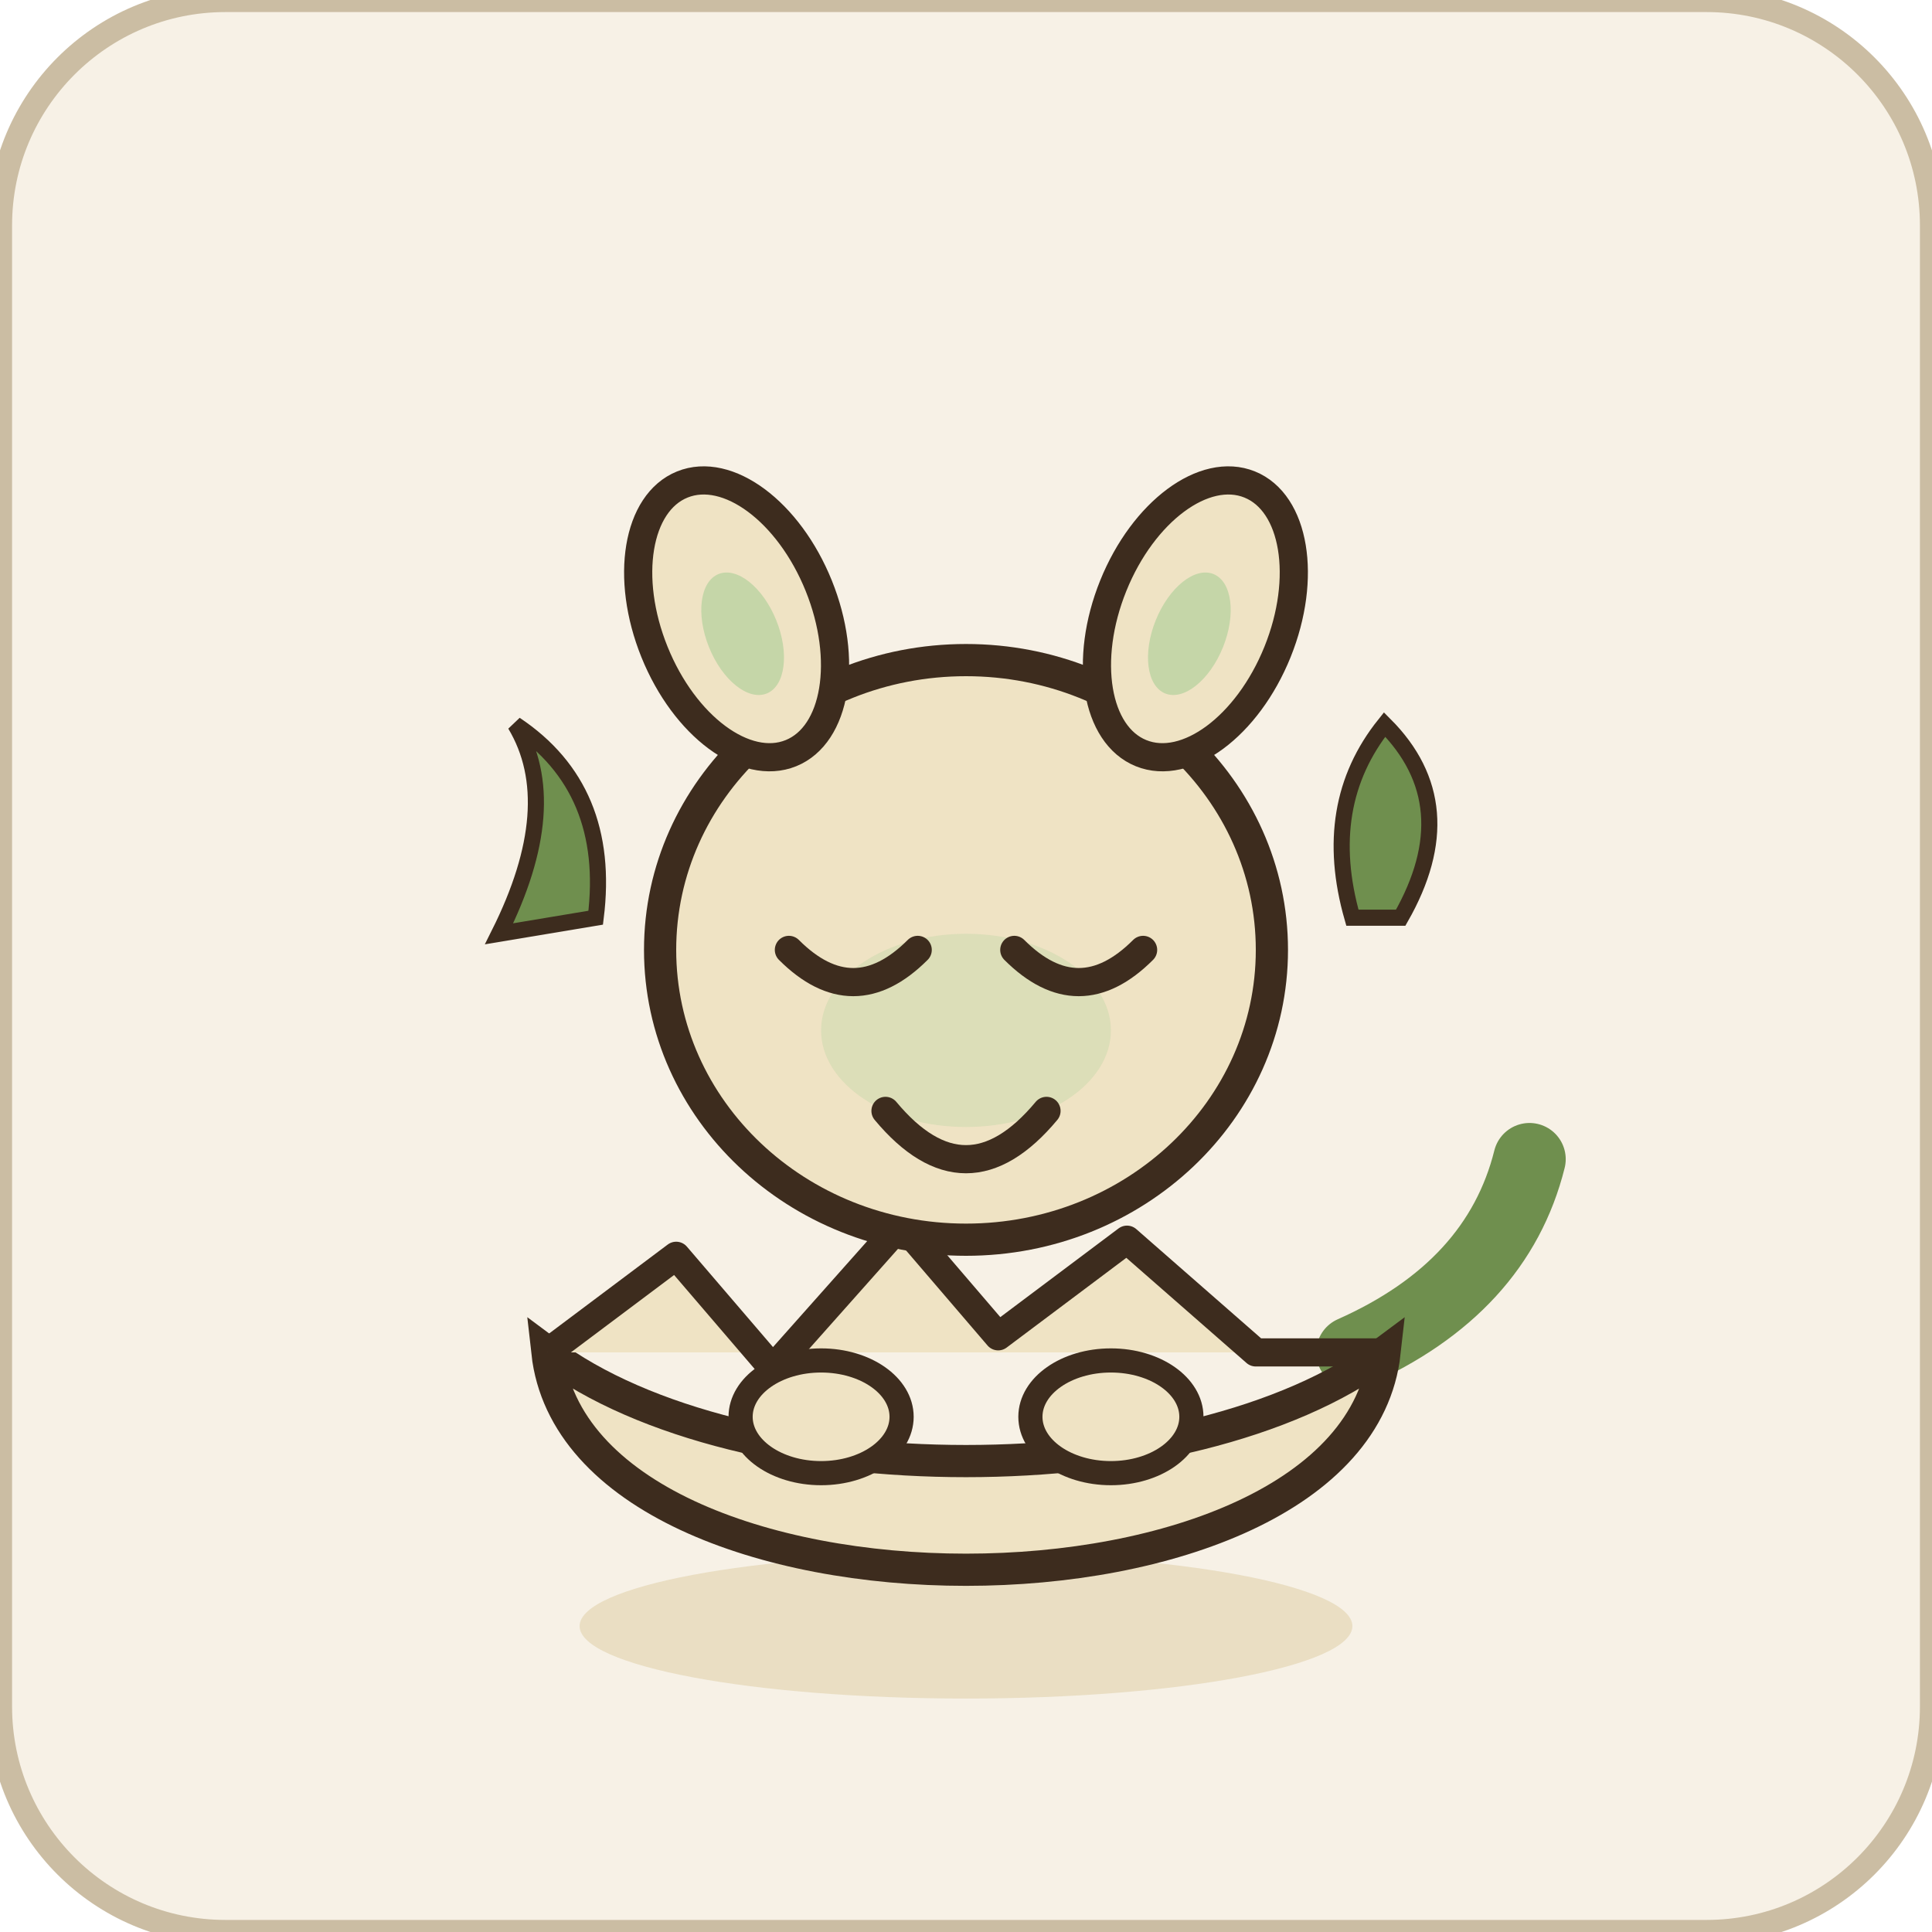
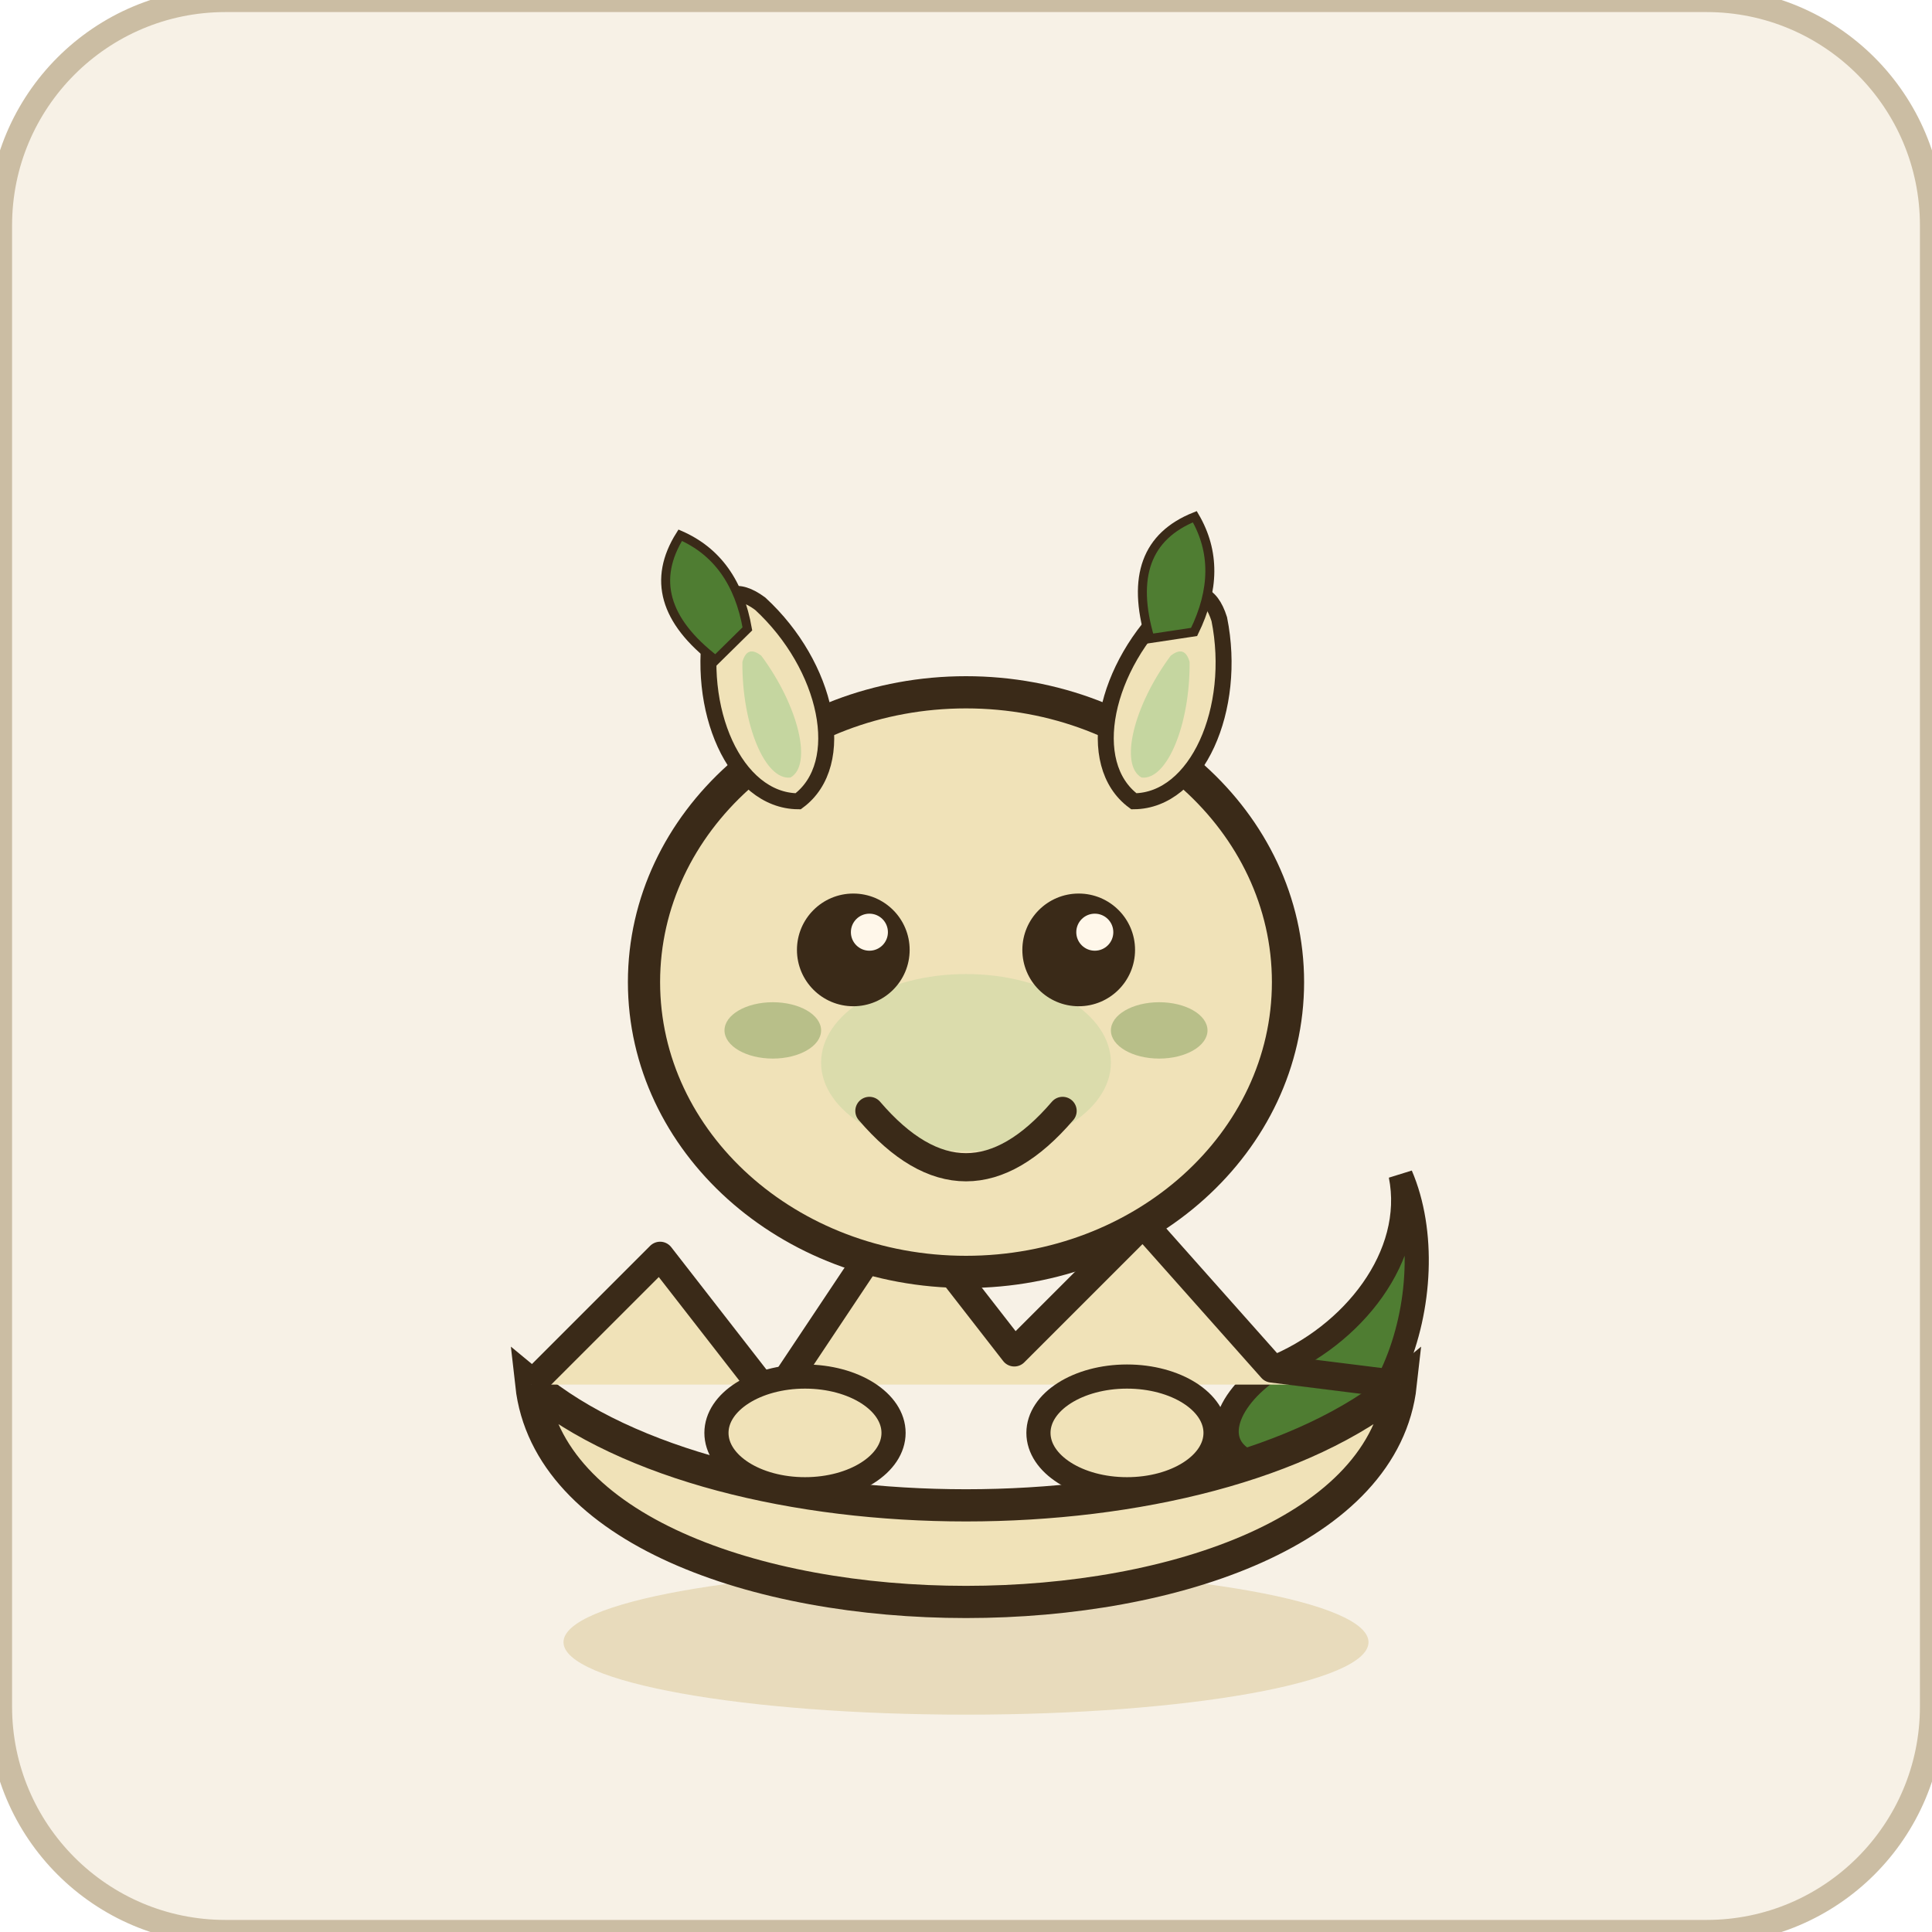
<svg xmlns="http://www.w3.org/2000/svg" viewBox="0 0 240 240" width="240" height="240" role="img" data-gitty-class="earth" data-gitty-stage="hatchling" data-gitty-behavior="idle" data-gitty-face="happy">
-   <style> .gitty-idle { animation: gitty-bob 2.6s ease-in-out infinite; } .gitty-playing { animation: gitty-play 0.7s ease-in-out infinite; } .gitty-eating { animation: gitty-nibble 0.55s ease-in-out infinite; } .gitty-resting { animation: gitty-bob 4s ease-in-out infinite; } .gitty-sleepy { animation: gitty-bob 3.4s ease-in-out infinite; } .gitty-sleeping, .gitty-hibernating { animation: gitty-breathe 4.8s ease-in-out infinite; } .gitty-playing .gitty-tail { animation: gitty-wag 0.8s ease-in-out infinite; } .gitty-idle .gitty-ear, .gitty-playing .gitty-ear { animation: gitty-ear 2.8s ease-in-out infinite; } .gitty-bubble { animation: gitty-rise 3s ease-in-out infinite; } .gitty-flame { animation: gitty-flicker 0.9s ease-in-out infinite; } .gitty-spark { animation: gitty-flicker 1.2s ease-in-out infinite; } .gitty-psy { animation: gitty-float 2.8s ease-in-out infinite; } .gitty-zzz { animation: gitty-fade 2.2s ease-in-out infinite; } .gitty-orbit { animation: gitty-spin 6s linear infinite; } @keyframes gitty-bob { 0%, 100% { transform: translateY(0); } 50% { transform: translateY(-4px); } } @keyframes gitty-play { 0%, 100% { transform: translateY(0) rotate(0deg); } 30% { transform: translateY(-6px) rotate(-5deg); } 70% { transform: translateY(-2px) rotate(5deg); } } @keyframes gitty-nibble { 0%, 100% { transform: translateY(0); } 50% { transform: translateY(2px); } } @keyframes gitty-breathe { 0%, 100% { transform: scale(1); } 50% { transform: scale(1.018); } } @keyframes gitty-wag { 0%, 100% { transform: rotate(0deg); } 50% { transform: rotate(16deg); } } @keyframes gitty-ear { 0%, 78%, 100% { transform: rotate(0deg); } 88% { transform: rotate(-9deg); } } @keyframes gitty-rise { 0%, 100% { opacity: 0.35; transform: translateY(0); } 50% { opacity: 0.9; transform: translateY(-8px); } } @keyframes gitty-flicker { 0%, 100% { opacity: 0.65; } 50% { opacity: 1; } } @keyframes gitty-float { 0%, 100% { transform: translateY(0); } 50% { transform: translateY(-6px); } } @keyframes gitty-fade { 0%, 100% { opacity: 0.25; } 50% { opacity: 0.8; } } @keyframes gitty-spin { to { transform: rotate(360deg); } } @media (max-width: 96px) { .gitty-detail { display: none; } } @media (prefers-reduced-motion: reduce) { .gitty-idle, .gitty-playing, .gitty-eating, .gitty-resting, .gitty-sleepy, .gitty-sleeping, .gitty-hibernating, .gitty-bubble, .gitty-flame, .gitty-spark, .gitty-psy, .gitty-zzz, .gitty-orbit, .gitty-playing .gitty-tail, .gitty-idle .gitty-ear, .gitty-playing .gitty-ear { animation: none; } } </style>
+   <style> .gitty-idle { animation: gitty-bob 2.6s ease-in-out infinite; } .gitty-playing { animation: gitty-play 0.7s ease-in-out infinite; } .gitty-eating { animation: gitty-nibble 0.55s ease-in-out infinite; } .gitty-resting { animation: gitty-bob 4s ease-in-out infinite; } .gitty-sleepy { animation: gitty-bob 3.4s ease-in-out infinite; } .gitty-sleeping, .gitty-hibernating { animation: gitty-breathe 4.8s ease-in-out infinite; } .gitty-playing .gitty-tail { animation: gitty-wag 0.8s ease-in-out infinite; } .gitty-idle .gitty-ear, .gitty-playing .gitty-ear { animation: gitty-ear 2.8s ease-in-out infinite; } .gitty-bubble { animation: gitty-rise 3s ease-in-out infinite; } .gitty-flame { animation: gitty-flicker 0.9s ease-in-out infinite; } .gitty-spark { animation: gitty-flicker 1.2s ease-in-out infinite; } .gitty-psy { animation: gitty-float 2.8s ease-in-out infinite; } .gitty-zzz { animation: gitty-fade 2.2s ease-in-out infinite; } .gitty-orbit { animation: gitty-spin 6s linear infinite; } .gitty-shadow-idle { animation: gitty-shadow-bob 2.6s ease-in-out infinite; } .gitty-shadow-playing { animation: gitty-shadow-play 0.7s ease-in-out infinite; } .gitty-shadow-eating { animation: gitty-shadow-nibble 0.55s ease-in-out infinite; } .gitty-shadow-resting { animation: gitty-shadow-bob 4s ease-in-out infinite; } .gitty-shadow-sleepy { animation: gitty-shadow-bob 3.4s ease-in-out infinite; } .gitty-shadow-sleeping, .gitty-shadow-hibernating { animation: gitty-shadow-breathe 4.8s ease-in-out infinite; } @keyframes gitty-bob { 0%, 100% { transform: translateY(0); } 50% { transform: translateY(-4px); } } @keyframes gitty-play { 0%, 100% { transform: translateY(0) rotate(0deg); } 30% { transform: translateY(-6px) rotate(-5deg); } 70% { transform: translateY(-2px) rotate(5deg); } } @keyframes gitty-nibble { 0%, 100% { transform: translateY(0); } 50% { transform: translateY(2px); } } @keyframes gitty-breathe { 0%, 100% { transform: scale(1); } 50% { transform: scale(1.018); } } @keyframes gitty-wag { 0%, 100% { transform: rotate(0deg); } 50% { transform: rotate(16deg); } } @keyframes gitty-ear { 0%, 78%, 100% { transform: rotate(0deg); } 88% { transform: rotate(-9deg); } } @keyframes gitty-rise { 0%, 100% { opacity: 0.35; transform: translateY(0); } 50% { opacity: 0.9; transform: translateY(-8px); } } @keyframes gitty-flicker { 0%, 100% { opacity: 0.65; } 50% { opacity: 1; } } @keyframes gitty-float { 0%, 100% { transform: translateY(0); } 50% { transform: translateY(-6px); } } @keyframes gitty-fade { 0%, 100% { opacity: 0.25; } 50% { opacity: 0.8; } } @keyframes gitty-spin { to { transform: rotate(360deg); } } @keyframes gitty-shadow-bob { 0%, 100% { transform: scale(1); } 50% { transform: scale(0.72); } } @keyframes gitty-shadow-play { 0%, 100% { transform: scale(1); } 30% { transform: scale(0.58); } 70% { transform: scale(0.82); } } @keyframes gitty-shadow-nibble { 0%, 100% { transform: scale(1); } 50% { transform: scale(1.12); } } @keyframes gitty-shadow-breathe { 0%, 100% { transform: scale(1); } 50% { transform: scale(1.05); } } @media (max-width: 96px) { .gitty-detail { display: none; } } @media (prefers-reduced-motion: reduce) { .gitty-idle, .gitty-playing, .gitty-eating, .gitty-resting, .gitty-sleepy, .gitty-sleeping, .gitty-hibernating, .gitty-bubble, .gitty-flame, .gitty-spark, .gitty-psy, .gitty-zzz, .gitty-orbit, .gitty-playing .gitty-tail, .gitty-idle .gitty-ear, .gitty-playing .gitty-ear, .gitty-shadow-idle, .gitty-shadow-playing, .gitty-shadow-eating, .gitty-shadow-resting, .gitty-shadow-sleepy, .gitty-shadow-sleeping, .gitty-shadow-hibernating { animation: none; } } </style>
  <rect width="240" height="240" rx="28" fill="#f7f1e6" stroke="#cbbda3" stroke-width="3" />
  <g transform="translate(120 150) scale(1) translate(-120 -150)">
+     <g transform="translate(120 204)">
+       <g class="gitty-shadow gitty-shadow-idle">
+         <ellipse cx="0" cy="0" rx="50" ry="9" fill="#d4c089" opacity="0.45" />
+       </g>
+     </g>
    <g class="gitty-idle">
      <g data-gitty-body="hatchling">
-         <ellipse cx="120" cy="202" rx="48" ry="9" fill="#d9c89a" opacity="0.45" />
-         <g transform="translate(168 168)">
+         <g transform="translate(158 168)">
          <g class="gitty-tail">
-             <path d="M0 0 q18 -8 22 -24" fill="none" stroke="#6f8f4e" stroke-width="9" stroke-linecap="round" />
+             <path d="M0 2 C10 -2 18 -12 16 -22 C22 -8 14 16 -2 14 C-8 12 -6 6 0 2Z" fill="#4f7d32" stroke="#3a2a18" stroke-width="3" />
          </g>
        </g>
-         <path d="M68 168 C72 204 168 204 172 168 C148 186 92 186 68 168Z" fill="#efe3c4" stroke="#3d2c1e" stroke-width="4" />
-         <path d="M68 168 L84 156 96 170 112 152 124 166 140 154 156 168 172 168" fill="#efe3c4" stroke="#3d2c1e" stroke-width="3.5" stroke-linejoin="round" />
-         <ellipse cx="120" cy="118" rx="38" ry="36" fill="#efe3c4" stroke="#3d2c1e" stroke-width="4" />
-         <g transform="translate(96 88) rotate(-22)">
+         <path d="M66 172 C70 208 170 208 174 172 C150 192 90 192 66 172Z" fill="#f0e2b8" stroke="#3a2a18" stroke-width="4" />
+         <path d="M66 172 L82 156 96 174 112 150 126 168 142 152 158 170 174 172" fill="#f0e2b8" stroke="#3a2a18" stroke-width="3.5" stroke-linejoin="round" />
+         <ellipse cx="120" cy="122" rx="40" ry="36" fill="#f0e2b8" stroke="#3a2a18" stroke-width="4" />
+         <g transform="translate(98 96) rotate(-18) scale(0.62)">
          <g class="gitty-ear">
-             <ellipse cx="0" cy="-12" rx="11" ry="18" fill="#efe3c4" stroke="#3d2c1e" stroke-width="3.5" />
-             <ellipse cx="0" cy="-10" rx="4.5" ry="8" fill="#c5d6a8" />
+             <path d="M0 6 C-12 2 -14 -18 -5 -34 Q0 -41 5 -34 C14 -18 12 2 0 6Z" fill="#f0e2b8" stroke="#3a2a18" stroke-width="3.2" />
+             <path d="M0 1 C-5 0 -6 -12 -2 -24 Q0 -27 2 -24 C6 -12 5 0 0 1Z" fill="#c5d6a0" />
+             <path d="M-7 -26 q-11 -16 1 -26 q9 8 7 22z" fill="#4f7d32" stroke="#3a2a18" stroke-width="1.8" />
          </g>
        </g>
-         <g transform="translate(144 88) rotate(22)">
+         <g transform="translate(142 96) rotate(18) scale(0.62)">
          <g class="gitty-ear">
-             <ellipse cx="0" cy="-12" rx="11" ry="18" fill="#efe3c4" stroke="#3d2c1e" stroke-width="3.5" />
-             <ellipse cx="0" cy="-10" rx="4.5" ry="8" fill="#c5d6a8" />
+             <path d="M0 6 C-12 2 -14 -18 -5 -34 Q0 -41 5 -34 C14 -18 12 2 0 6Z" fill="#f0e2b8" stroke="#3a2a18" stroke-width="3.2" />
+             <path d="M0 1 C-5 0 -6 -12 -2 -24 Q0 -27 2 -24 C6 -12 5 0 0 1Z" fill="#c5d6a0" />
+             <path d="M-7 -26 q-11 -16 1 -26 q9 8 7 22z" fill="#4f7d32" stroke="#3a2a18" stroke-width="1.8" />
          </g>
        </g>
-         <ellipse cx="120" cy="128" rx="18" ry="12" fill="#c5d6a8" opacity="0.45" />
-         <ellipse cx="102" cy="176" rx="10" ry="7" fill="#efe3c4" stroke="#3d2c1e" stroke-width="3" />
-         <ellipse cx="138" cy="176" rx="10" ry="7" fill="#efe3c4" stroke="#3d2c1e" stroke-width="3" />
+         <ellipse cx="120" cy="132" rx="18" ry="11" fill="#c5d6a0" opacity="0.5" />
+         <ellipse cx="100" cy="178" rx="11" ry="7" fill="#f0e2b8" stroke="#3a2a18" stroke-width="3" />
+         <ellipse cx="140" cy="178" rx="11" ry="7" fill="#f0e2b8" stroke="#3a2a18" stroke-width="3" />
      </g>
-       <g class="gitty-earth" fill="#6f8f4e" stroke="#3d2c1e" stroke-width="2">
-         <path d="M62 116 q8 -16 2 -26 q12 8 10 24z" />
-         <path d="M168 114 q-4 -14 4 -24 q10 10 2 24z" />
-       </g>
-       <path d="M98 118 q8 8 16 0" fill="none" stroke="#3d2c1e" stroke-width="3.5" stroke-linecap="round" />
-       <path d="M126 118 q8 8 16 0" fill="none" stroke="#3d2c1e" stroke-width="3.5" stroke-linecap="round" />
-       <path d="M110 138 q10 12 20 0" fill="none" stroke="#3d2c1e" stroke-width="3.5" stroke-linecap="round" />
+       <g class="gitty-earth" fill="#4f7d32" stroke="#3a2a18" stroke-width="2" />
+       <circle cx="106" cy="118" r="7" fill="#3a2a18" />
+       <circle cx="134" cy="118" r="7" fill="#3a2a18" />
+       <circle cx="108" cy="115.8" r="2.3" fill="#fff7ea" />
+       <circle cx="136" cy="115.8" r="2.3" fill="#fff7ea" />
+       <ellipse cx="96" cy="128" rx="6" ry="3.5" fill="#4f7d32" opacity="0.35" />
+       <ellipse cx="144" cy="128" rx="6" ry="3.5" fill="#4f7d32" opacity="0.35" />
+       <path d="M108 138 q12 14 24 0" fill="none" stroke="#3a2a18" stroke-width="3.5" stroke-linecap="round" />
    </g>
  </g>
</svg>
